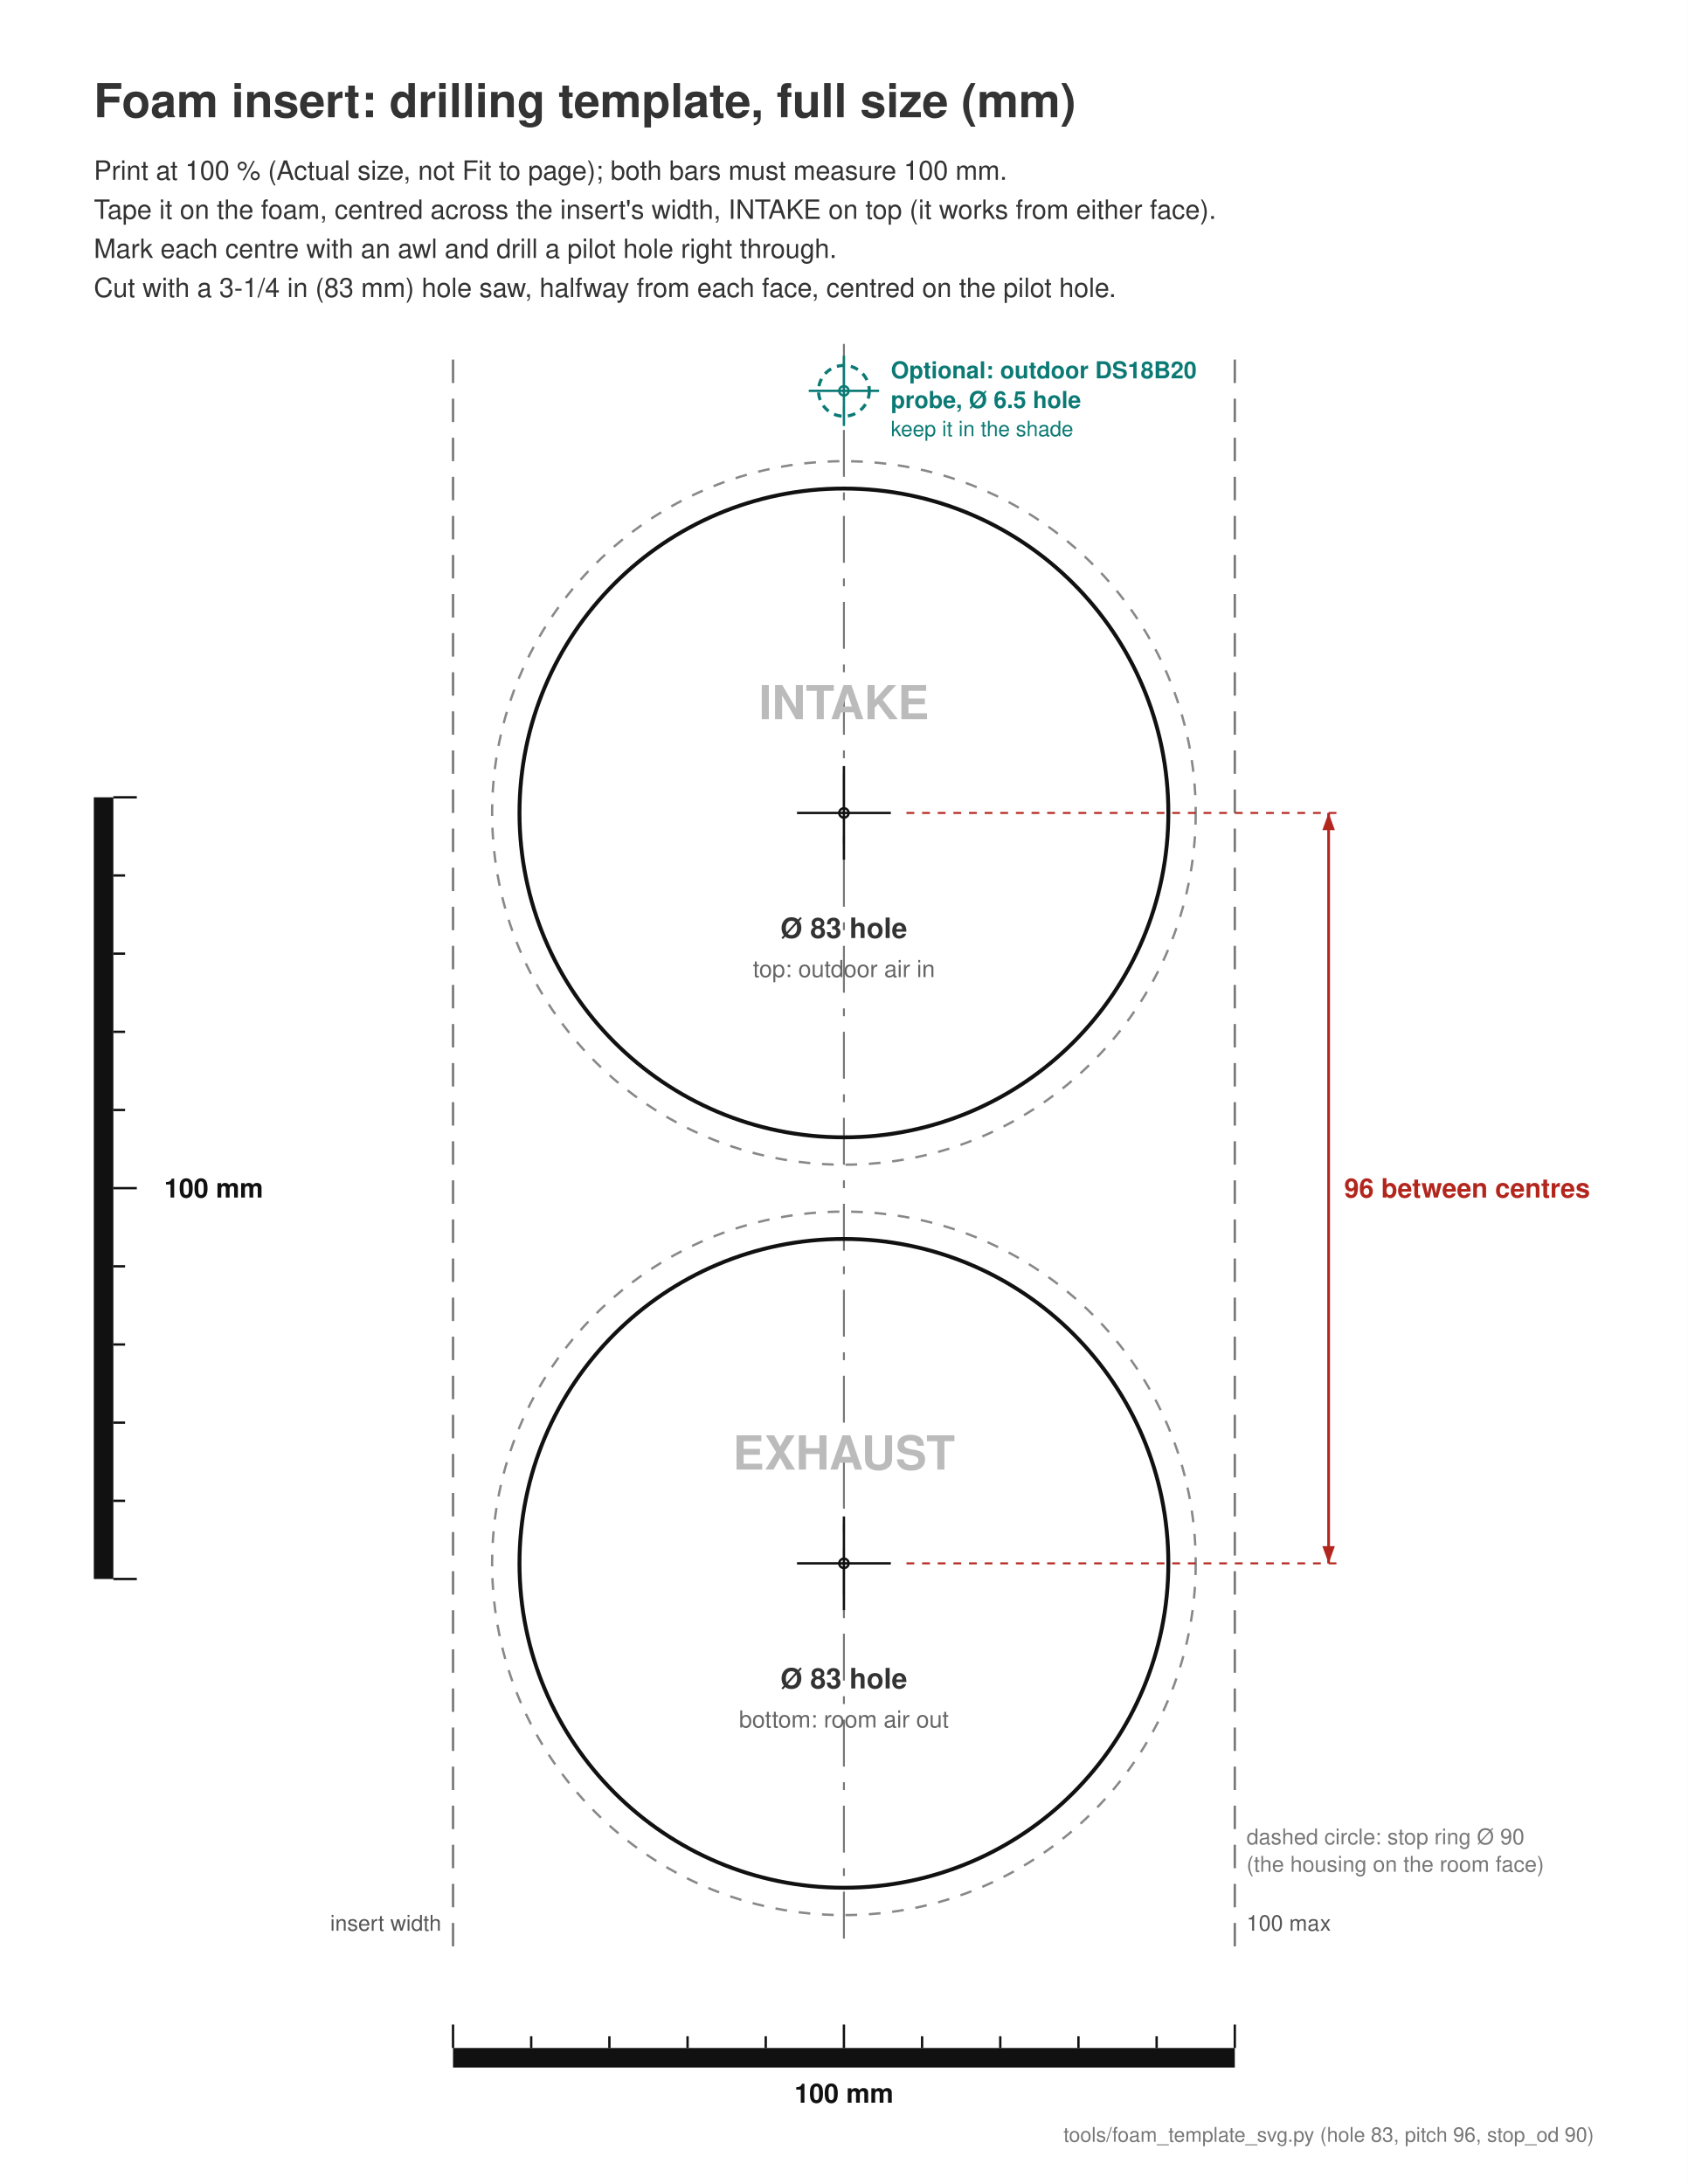
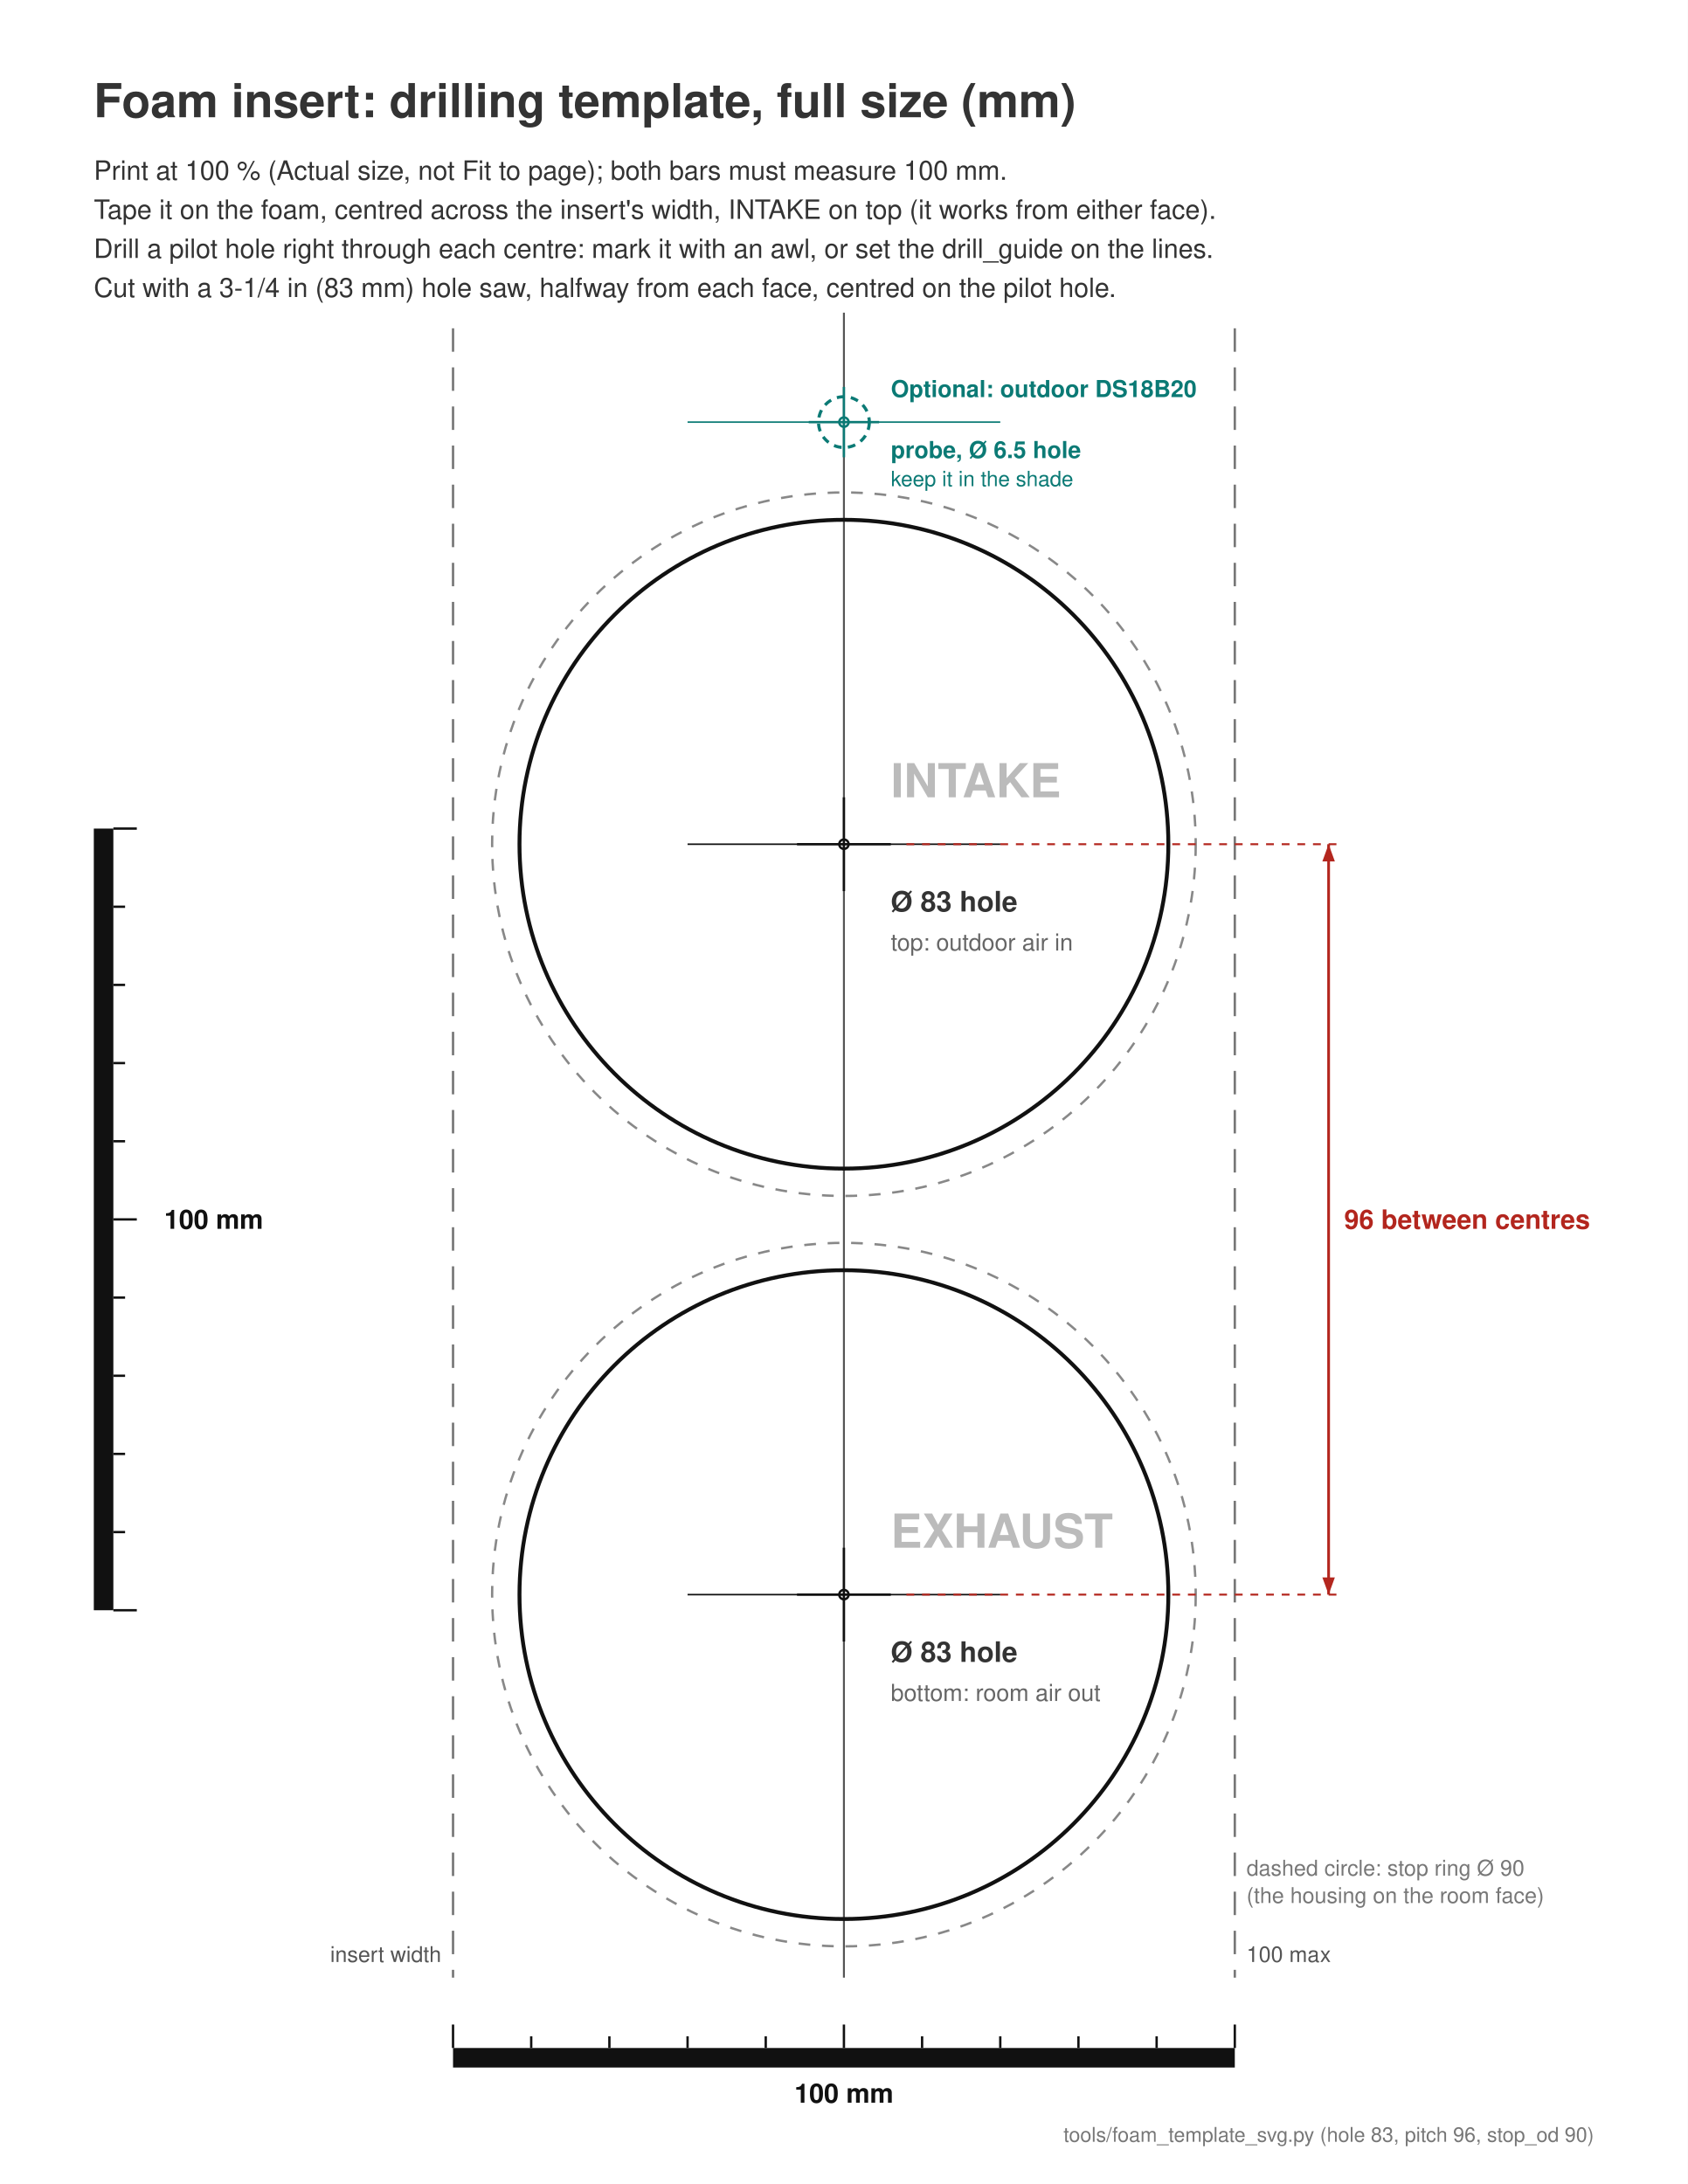
<svg xmlns="http://www.w3.org/2000/svg" width="215.9mm" height="279.4mm" viewBox="0 0 215.9 279.4" font-family="Segoe UI, Helvetica, Arial, sans-serif">
  <rect width="215.9" height="279.4" fill="#ffffff" />
  <text x="12.00" y="15.00" font-size="6" text-anchor="start" fill="#333333" font-weight="bold">Foam insert: drilling template, full size (mm)</text>
  <text x="12.00" y="23.00" font-size="3.4" text-anchor="start" fill="#333333" font-weight="normal">Print at 100 % (Actual size, not Fit to page); both bars must measure 100 mm.</text>
  <text x="12.00" y="28.00" font-size="3.4" text-anchor="start" fill="#333333" font-weight="normal">Tape it on the foam, centred across the insert's width, INTAKE on top (it works from either face).</text>
-   <text x="12.00" y="33.00" font-size="3.4" text-anchor="start" fill="#333333" font-weight="normal">Mark each centre with an awl and drill a pilot hole right through.</text>
+   <text x="12.00" y="33.00" font-size="3.4" text-anchor="start" fill="#333333" font-weight="normal">Drill a pilot hole right through each centre: mark it with an awl, or set the drill_guide on the lines.</text>
  <text x="12.00" y="38.00" font-size="3.4" text-anchor="start" fill="#333333" font-weight="normal">Cut with a 3-1/4 in (83 mm) hole saw, halfway from each face, centred on the pilot hole.</text>
-   <line x1="107.95" y1="44.00" x2="107.95" y2="249.00" stroke="#777" stroke-width="0.25" stroke-dasharray="6,2,1,2" />
-   <line x1="57.95" y1="46.00" x2="57.95" y2="249.00" stroke="#777" stroke-width="0.3" stroke-dasharray="3,2" />
-   <line x1="157.95" y1="46.00" x2="157.95" y2="249.00" stroke="#777" stroke-width="0.3" stroke-dasharray="3,2" />
-   <text x="159.45" y="247.00" font-size="2.8" text-anchor="start" fill="#555" font-weight="normal">100 max</text>
-   <text x="56.45" y="247.00" font-size="2.8" text-anchor="end" fill="#555" font-weight="normal">insert width</text>
-   <circle cx="107.95" cy="104.00" r="45.00" fill="none" stroke="#888" stroke-width="0.3" stroke-dasharray="1.5,1.5" />
-   <circle cx="107.95" cy="104.00" r="41.50" fill="none" stroke="#111111" stroke-width="0.5" />
-   <line x1="101.95" y1="104.00" x2="113.95" y2="104.00" stroke="#111111" stroke-width="0.3" />
-   <line x1="107.95" y1="98.00" x2="107.95" y2="110.00" stroke="#111111" stroke-width="0.3" />
-   <circle cx="107.95" cy="104.00" r="0.60" fill="none" stroke="#111111" stroke-width="0.3" />
-   <text x="107.95" y="92.00" font-size="6" text-anchor="middle" fill="#bbbbbb" font-weight="bold">INTAKE</text>
-   <text x="107.95" y="120.00" font-size="3.6" text-anchor="middle" fill="#333333" font-weight="bold">Ø 83 hole</text>
-   <text x="107.95" y="125.00" font-size="3" text-anchor="middle" fill="#666" font-weight="normal">top: outdoor air in</text>
-   <circle cx="107.95" cy="200.00" r="45.00" fill="none" stroke="#888" stroke-width="0.3" stroke-dasharray="1.5,1.5" />
-   <circle cx="107.95" cy="200.00" r="41.50" fill="none" stroke="#111111" stroke-width="0.5" />
-   <line x1="101.95" y1="200.00" x2="113.95" y2="200.00" stroke="#111111" stroke-width="0.3" />
-   <line x1="107.95" y1="194.00" x2="107.95" y2="206.00" stroke="#111111" stroke-width="0.3" />
-   <circle cx="107.95" cy="200.00" r="0.60" fill="none" stroke="#111111" stroke-width="0.3" />
-   <text x="107.95" y="188.00" font-size="6" text-anchor="middle" fill="#bbbbbb" font-weight="bold">EXHAUST</text>
-   <text x="107.95" y="216.00" font-size="3.6" text-anchor="middle" fill="#333333" font-weight="bold">Ø 83 hole</text>
-   <text x="107.95" y="221.00" font-size="3" text-anchor="middle" fill="#666" font-weight="normal">bottom: room air out</text>
-   <text x="159.45" y="235.95" font-size="2.8" text-anchor="start" fill="#777" font-weight="normal">dashed circle: stop ring Ø 90</text>
-   <text x="159.45" y="239.45" font-size="2.8" text-anchor="start" fill="#777" font-weight="normal">(the housing on the room face)</text>
-   <line x1="115.95" y1="104.00" x2="171.95" y2="104.00" stroke="#b3261e" stroke-width="0.25" stroke-dasharray="1,1" />
-   <line x1="115.95" y1="200.00" x2="171.95" y2="200.00" stroke="#b3261e" stroke-width="0.25" stroke-dasharray="1,1" />
-   <line x1="169.95" y1="104.00" x2="169.95" y2="200.00" stroke="#b3261e" stroke-width="0.35" />
-   <polygon points="169.95,104.00 170.75,106.20 169.15,106.20" fill="#b3261e" />
-   <polygon points="169.95,200.00 169.15,197.80 170.75,197.80" fill="#b3261e" />
-   <text x="171.95" y="153.20" font-size="3.4" text-anchor="start" fill="#b3261e" font-weight="bold">96 between centres</text>
-   <circle cx="107.95" cy="50.00" r="3.25" fill="none" stroke="#0b7a75" stroke-width="0.4" stroke-dasharray="1,0.8" />
-   <line x1="103.45" y1="50.00" x2="112.45" y2="50.00" stroke="#0b7a75" stroke-width="0.3" />
-   <line x1="107.95" y1="45.50" x2="107.95" y2="54.50" stroke="#0b7a75" stroke-width="0.3" />
-   <circle cx="107.95" cy="50.00" r="0.60" fill="none" stroke="#0b7a75" stroke-width="0.3" />
-   <text x="113.95" y="48.40" font-size="3.0" text-anchor="start" fill="#0b7a75" font-weight="bold">Optional: outdoor DS18B20</text>
-   <text x="113.95" y="52.20" font-size="3.0" text-anchor="start" fill="#0b7a75" font-weight="bold">probe, Ø 6.5 hole</text>
-   <text x="113.95" y="55.80" font-size="2.7" text-anchor="start" fill="#0b7a75" font-weight="normal">keep it in the shade</text>
+   <line x1="107.95" y1="40.00" x2="107.95" y2="253.00" stroke="#555" stroke-width="0.25" />
+   <line x1="57.95" y1="42.00" x2="57.95" y2="253.00" stroke="#777" stroke-width="0.3" stroke-dasharray="3,2" />
+   <line x1="157.95" y1="42.00" x2="157.95" y2="253.00" stroke="#777" stroke-width="0.3" stroke-dasharray="3,2" />
+   <text x="159.45" y="251.00" font-size="2.8" text-anchor="start" fill="#555" font-weight="normal">100 max</text>
+   <text x="56.45" y="251.00" font-size="2.8" text-anchor="end" fill="#555" font-weight="normal">insert width</text>
+   <circle cx="107.95" cy="108.00" r="45.00" fill="none" stroke="#888" stroke-width="0.3" stroke-dasharray="1.5,1.5" />
+   <circle cx="107.95" cy="108.00" r="41.50" fill="none" stroke="#111111" stroke-width="0.5" />
+   <line x1="101.95" y1="108.00" x2="113.95" y2="108.00" stroke="#111111" stroke-width="0.3" />
+   <line x1="107.95" y1="102.00" x2="107.95" y2="114.00" stroke="#111111" stroke-width="0.3" />
+   <line x1="87.95" y1="108.00" x2="127.95" y2="108.00" stroke="#111111" stroke-width="0.2" />
+   <circle cx="107.95" cy="108.00" r="0.60" fill="none" stroke="#111111" stroke-width="0.3" />
+   <text x="113.95" y="102.00" font-size="6" text-anchor="start" fill="#bbbbbb" font-weight="bold">INTAKE</text>
+   <text x="113.95" y="116.60" font-size="3.6" text-anchor="start" fill="#333333" font-weight="bold">Ø 83 hole</text>
+   <text x="113.95" y="121.60" font-size="3" text-anchor="start" fill="#666" font-weight="normal">top: outdoor air in</text>
+   <circle cx="107.95" cy="204.00" r="45.00" fill="none" stroke="#888" stroke-width="0.3" stroke-dasharray="1.5,1.5" />
+   <circle cx="107.95" cy="204.00" r="41.50" fill="none" stroke="#111111" stroke-width="0.5" />
+   <line x1="101.95" y1="204.00" x2="113.95" y2="204.00" stroke="#111111" stroke-width="0.3" />
+   <line x1="107.95" y1="198.00" x2="107.95" y2="210.00" stroke="#111111" stroke-width="0.3" />
+   <line x1="87.95" y1="204.00" x2="127.95" y2="204.00" stroke="#111111" stroke-width="0.2" />
+   <circle cx="107.95" cy="204.00" r="0.60" fill="none" stroke="#111111" stroke-width="0.3" />
+   <text x="113.95" y="198.00" font-size="6" text-anchor="start" fill="#bbbbbb" font-weight="bold">EXHAUST</text>
+   <text x="113.95" y="212.60" font-size="3.6" text-anchor="start" fill="#333333" font-weight="bold">Ø 83 hole</text>
+   <text x="113.95" y="217.60" font-size="3" text-anchor="start" fill="#666" font-weight="normal">bottom: room air out</text>
+   <text x="159.45" y="239.95" font-size="2.8" text-anchor="start" fill="#777" font-weight="normal">dashed circle: stop ring Ø 90</text>
+   <text x="159.45" y="243.45" font-size="2.8" text-anchor="start" fill="#777" font-weight="normal">(the housing on the room face)</text>
+   <line x1="115.95" y1="108.00" x2="171.95" y2="108.00" stroke="#b3261e" stroke-width="0.25" stroke-dasharray="1,1" />
+   <line x1="115.95" y1="204.00" x2="171.95" y2="204.00" stroke="#b3261e" stroke-width="0.25" stroke-dasharray="1,1" />
+   <line x1="169.95" y1="108.00" x2="169.95" y2="204.00" stroke="#b3261e" stroke-width="0.35" />
+   <polygon points="169.95,108.00 170.75,110.20 169.15,110.20" fill="#b3261e" />
+   <polygon points="169.95,204.00 169.15,201.80 170.75,201.80" fill="#b3261e" />
+   <text x="171.95" y="157.20" font-size="3.4" text-anchor="start" fill="#b3261e" font-weight="bold">96 between centres</text>
+   <circle cx="107.95" cy="54.00" r="3.25" fill="none" stroke="#0b7a75" stroke-width="0.4" stroke-dasharray="1,0.8" />
+   <line x1="103.45" y1="54.00" x2="112.45" y2="54.00" stroke="#0b7a75" stroke-width="0.3" />
+   <line x1="107.95" y1="49.50" x2="107.95" y2="58.50" stroke="#0b7a75" stroke-width="0.3" />
+   <line x1="87.95" y1="54.00" x2="127.95" y2="54.00" stroke="#0b7a75" stroke-width="0.2" />
+   <circle cx="107.95" cy="54.00" r="0.60" fill="none" stroke="#0b7a75" stroke-width="0.3" />
+   <text x="113.95" y="50.80" font-size="3.0" text-anchor="start" fill="#0b7a75" font-weight="bold">Optional: outdoor DS18B20</text>
+   <text x="113.95" y="58.60" font-size="3.0" text-anchor="start" fill="#0b7a75" font-weight="bold">probe, Ø 6.5 hole</text>
+   <text x="113.95" y="62.20" font-size="2.7" text-anchor="start" fill="#0b7a75" font-weight="normal">keep it in the shade</text>
  <rect x="57.95" y="262" width="100" height="2.5" fill="#111" />
  <line x1="57.95" y1="259.00" x2="57.95" y2="262.00" stroke="#111111" stroke-width="0.3" />
  <line x1="67.95" y1="260.50" x2="67.95" y2="262.00" stroke="#111111" stroke-width="0.3" />
  <line x1="77.95" y1="260.50" x2="77.95" y2="262.00" stroke="#111111" stroke-width="0.3" />
  <line x1="87.95" y1="260.50" x2="87.95" y2="262.00" stroke="#111111" stroke-width="0.3" />
  <line x1="97.95" y1="260.50" x2="97.95" y2="262.00" stroke="#111111" stroke-width="0.3" />
  <line x1="107.95" y1="259.00" x2="107.95" y2="262.00" stroke="#111111" stroke-width="0.3" />
  <line x1="117.95" y1="260.50" x2="117.95" y2="262.00" stroke="#111111" stroke-width="0.3" />
  <line x1="127.95" y1="260.50" x2="127.95" y2="262.00" stroke="#111111" stroke-width="0.3" />
  <line x1="137.95" y1="260.50" x2="137.95" y2="262.00" stroke="#111111" stroke-width="0.3" />
  <line x1="147.95" y1="260.50" x2="147.95" y2="262.00" stroke="#111111" stroke-width="0.3" />
  <line x1="157.95" y1="259.00" x2="157.95" y2="262.00" stroke="#111111" stroke-width="0.3" />
  <text x="107.95" y="269.00" font-size="3.4" text-anchor="middle" fill="#111111" font-weight="bold">100 mm</text>
-   <rect x="12" y="102.00" width="2.5" height="100" fill="#111" />
-   <line x1="14.50" y1="102.00" x2="17.50" y2="102.00" stroke="#111111" stroke-width="0.3" />
-   <line x1="14.50" y1="112.00" x2="16.00" y2="112.00" stroke="#111111" stroke-width="0.3" />
-   <line x1="14.50" y1="122.00" x2="16.00" y2="122.00" stroke="#111111" stroke-width="0.3" />
-   <line x1="14.50" y1="132.00" x2="16.00" y2="132.00" stroke="#111111" stroke-width="0.3" />
-   <line x1="14.50" y1="142.00" x2="16.00" y2="142.00" stroke="#111111" stroke-width="0.3" />
-   <line x1="14.50" y1="152.00" x2="17.50" y2="152.00" stroke="#111111" stroke-width="0.3" />
-   <line x1="14.50" y1="162.00" x2="16.00" y2="162.00" stroke="#111111" stroke-width="0.3" />
-   <line x1="14.50" y1="172.00" x2="16.00" y2="172.00" stroke="#111111" stroke-width="0.3" />
-   <line x1="14.50" y1="182.00" x2="16.00" y2="182.00" stroke="#111111" stroke-width="0.3" />
-   <line x1="14.50" y1="192.00" x2="16.00" y2="192.00" stroke="#111111" stroke-width="0.3" />
-   <line x1="14.50" y1="202.00" x2="17.50" y2="202.00" stroke="#111111" stroke-width="0.3" />
-   <text x="21.00" y="153.20" font-size="3.4" text-anchor="start" fill="#111111" font-weight="bold">100 mm</text>
+   <rect x="12" y="106.00" width="2.5" height="100" fill="#111" />
+   <line x1="14.50" y1="106.00" x2="17.50" y2="106.00" stroke="#111111" stroke-width="0.3" />
+   <line x1="14.50" y1="116.00" x2="16.00" y2="116.00" stroke="#111111" stroke-width="0.3" />
+   <line x1="14.50" y1="126.00" x2="16.00" y2="126.00" stroke="#111111" stroke-width="0.3" />
+   <line x1="14.50" y1="136.00" x2="16.00" y2="136.00" stroke="#111111" stroke-width="0.3" />
+   <line x1="14.50" y1="146.00" x2="16.00" y2="146.00" stroke="#111111" stroke-width="0.3" />
+   <line x1="14.50" y1="156.00" x2="17.50" y2="156.00" stroke="#111111" stroke-width="0.3" />
+   <line x1="14.50" y1="166.00" x2="16.00" y2="166.00" stroke="#111111" stroke-width="0.3" />
+   <line x1="14.50" y1="176.00" x2="16.00" y2="176.00" stroke="#111111" stroke-width="0.3" />
+   <line x1="14.50" y1="186.00" x2="16.00" y2="186.00" stroke="#111111" stroke-width="0.3" />
+   <line x1="14.50" y1="196.00" x2="16.00" y2="196.00" stroke="#111111" stroke-width="0.3" />
+   <line x1="14.50" y1="206.00" x2="17.50" y2="206.00" stroke="#111111" stroke-width="0.3" />
+   <text x="21.00" y="157.20" font-size="3.4" text-anchor="start" fill="#111111" font-weight="bold">100 mm</text>
  <text x="203.90" y="274.00" font-size="2.6" text-anchor="end" fill="#777" font-weight="normal">tools/foam_template_svg.py (hole 83, pitch 96, stop_od 90)</text>
</svg>
